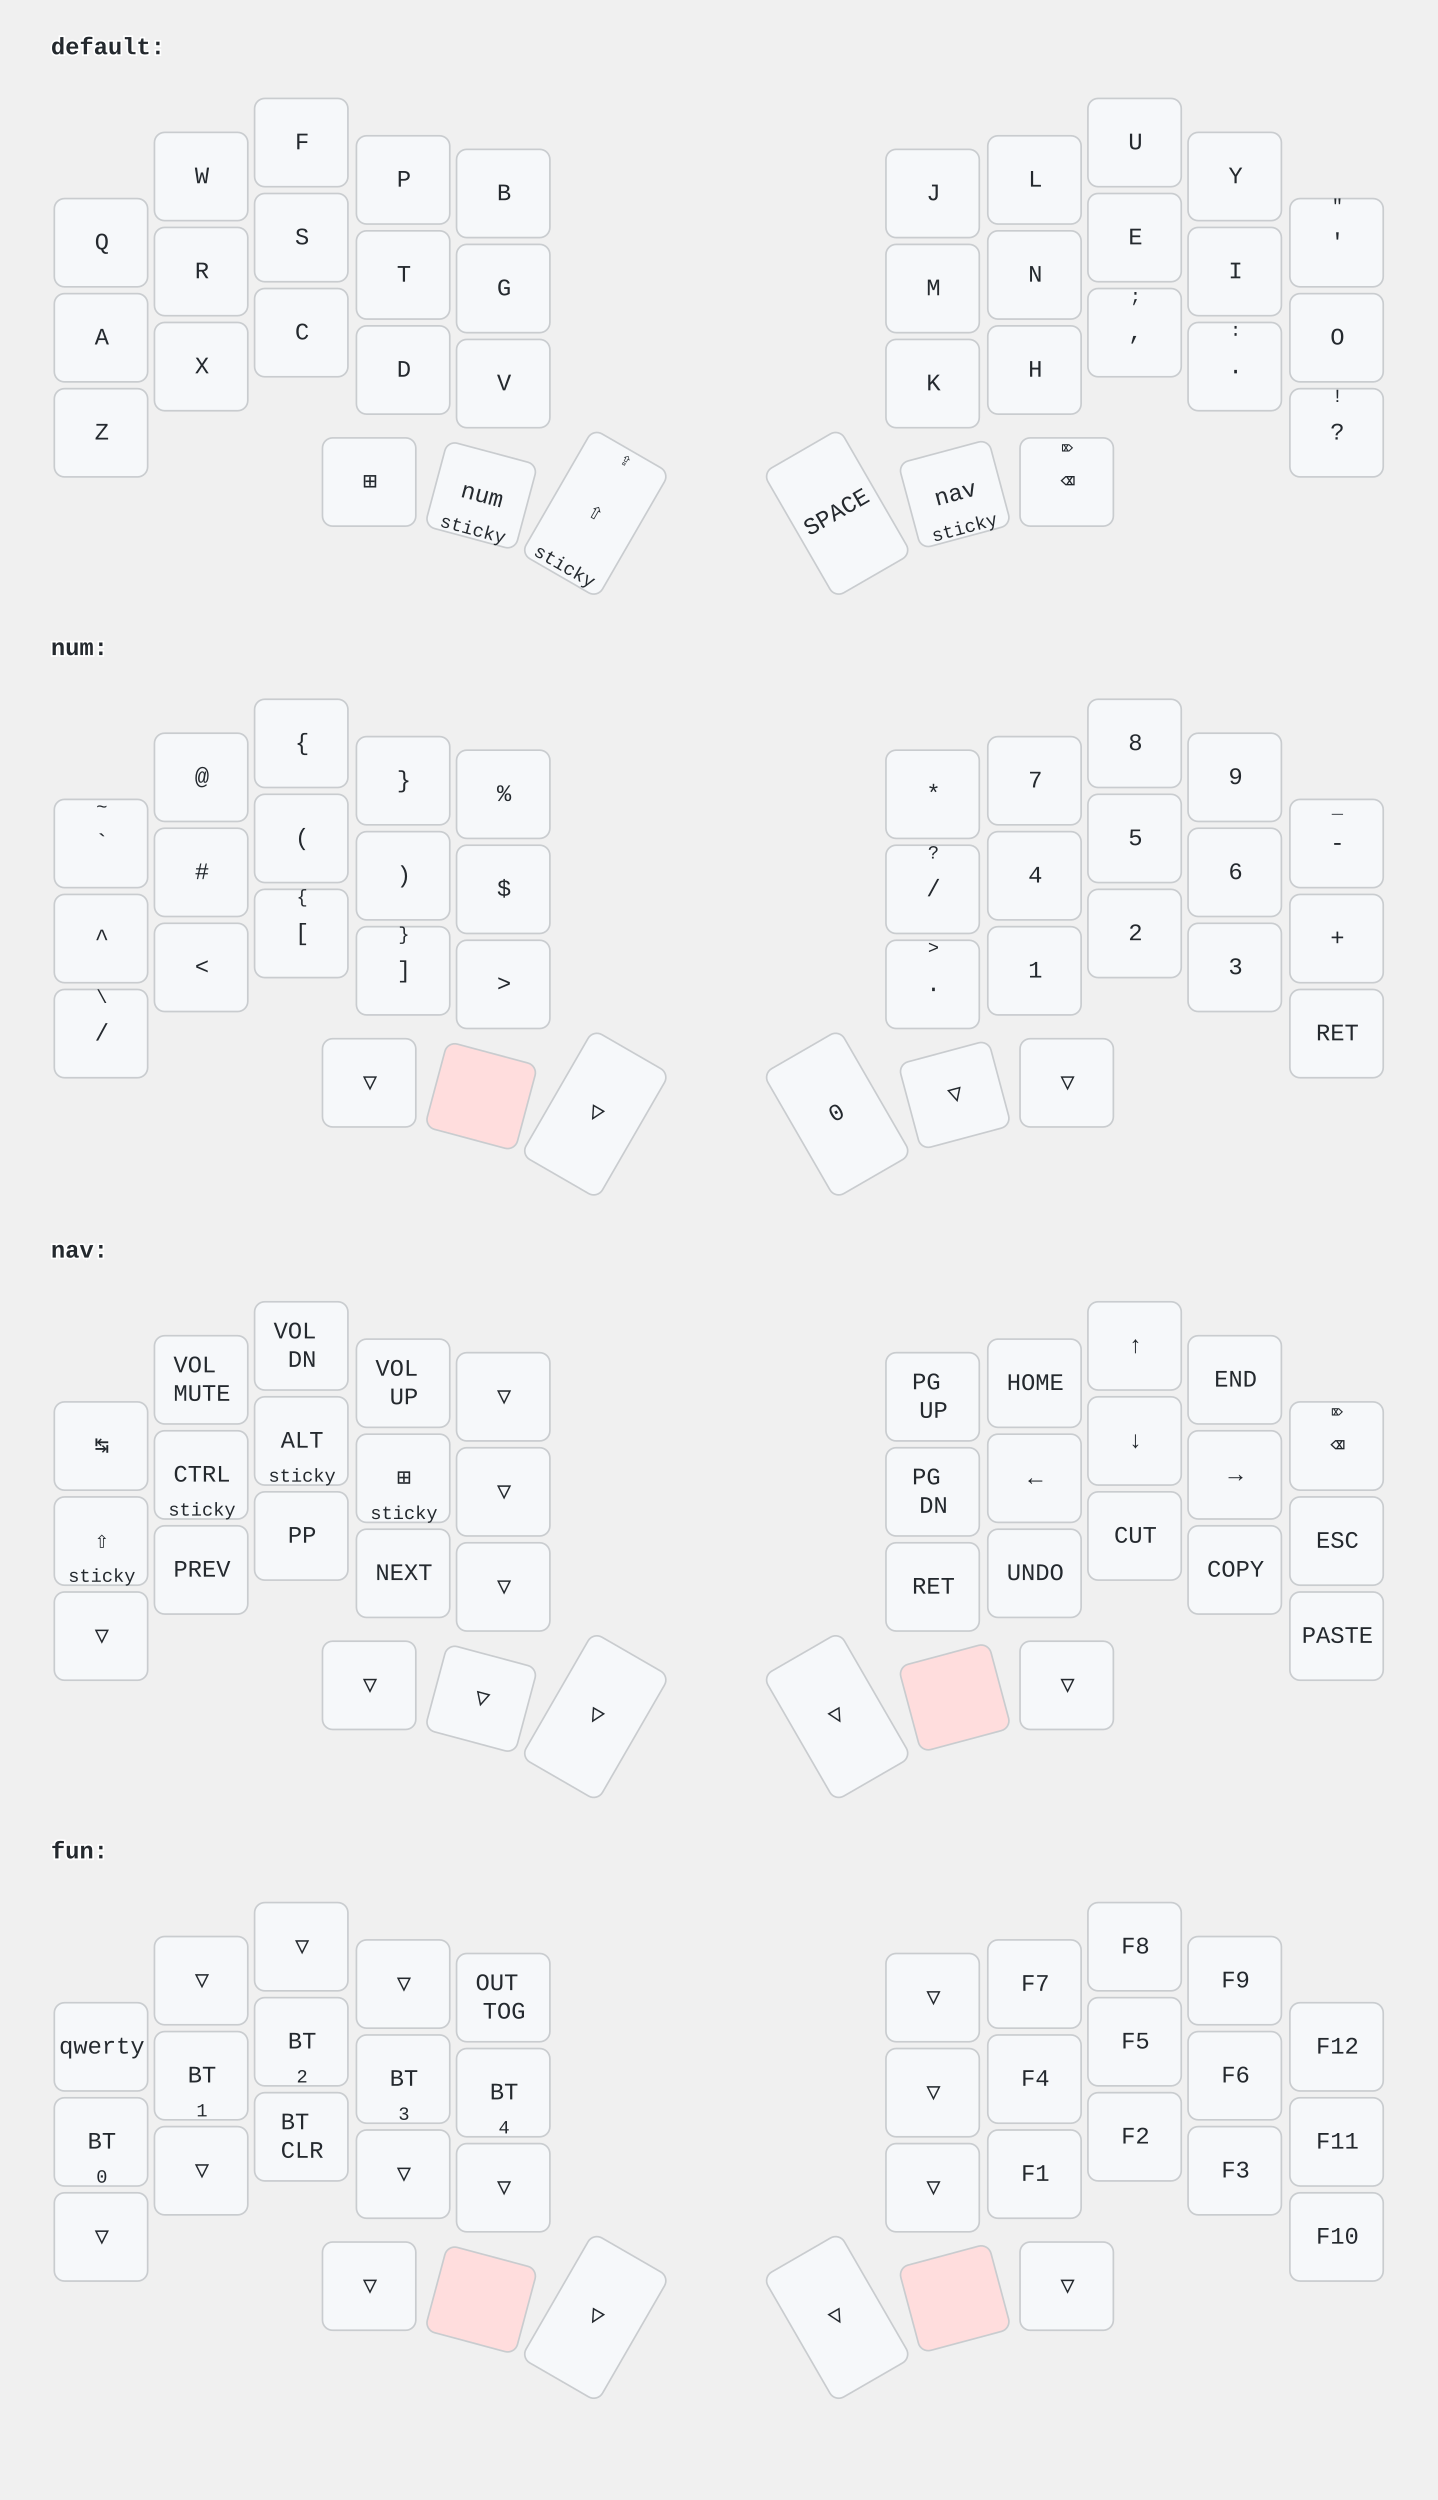
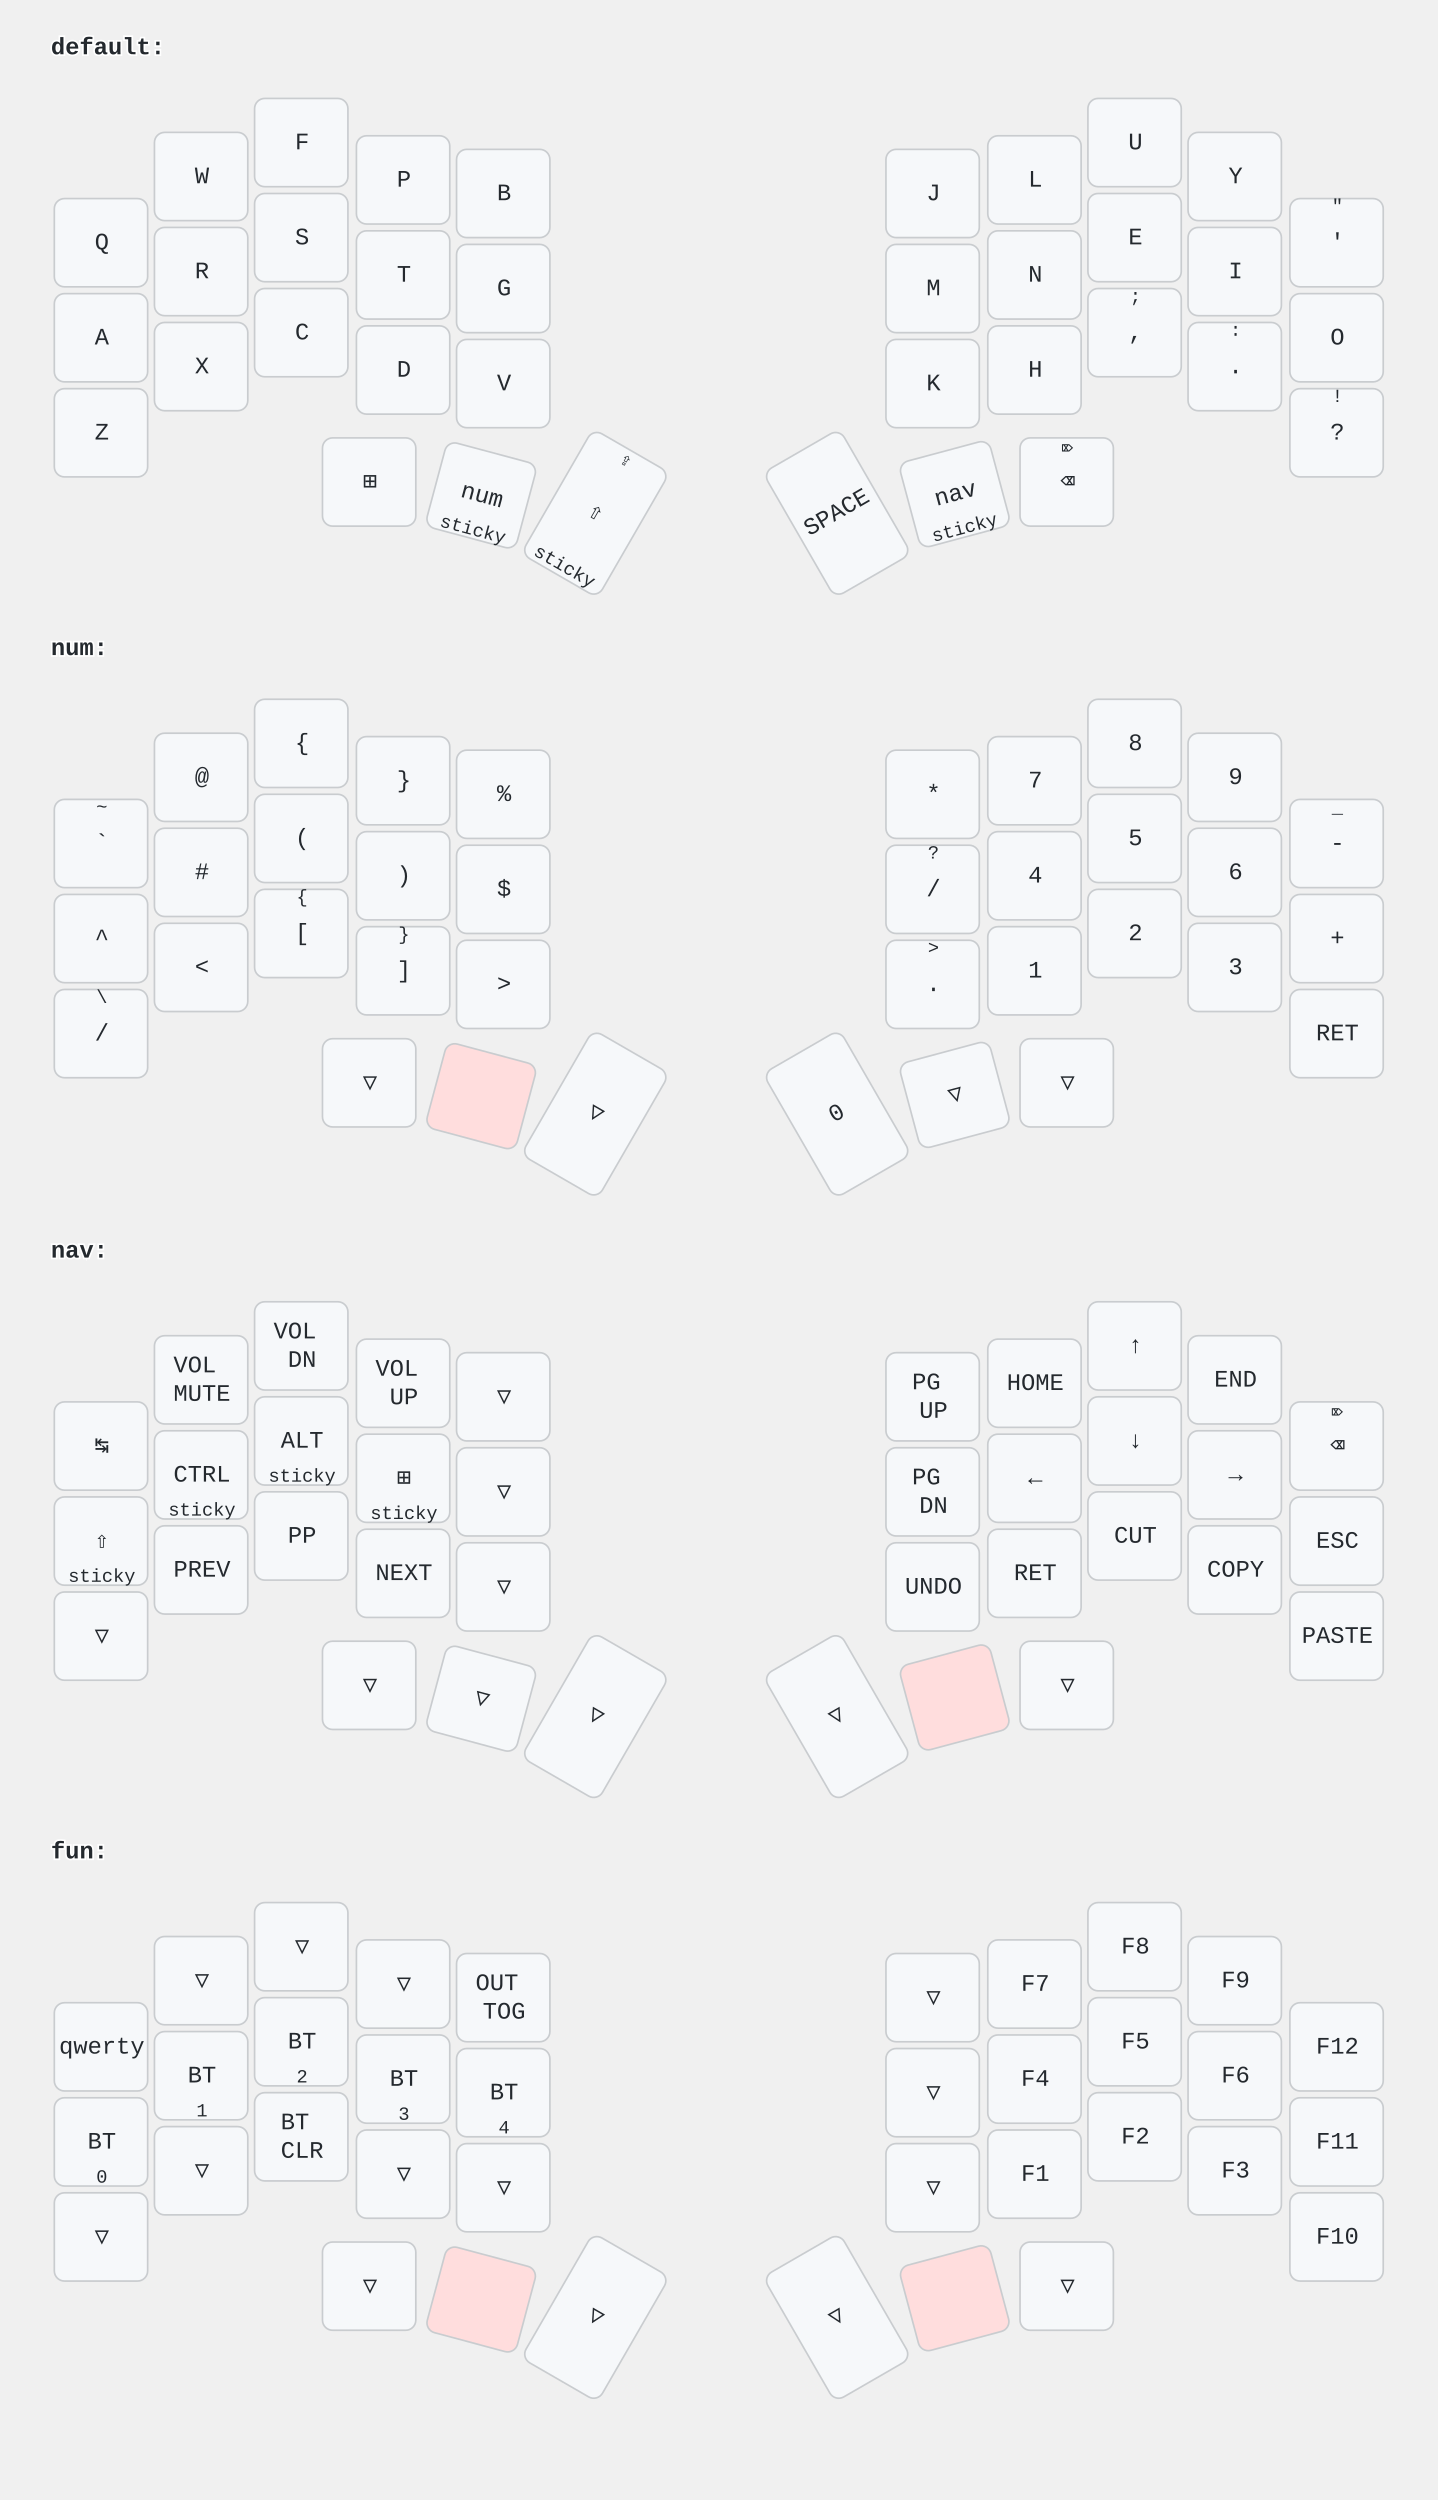
<svg xmlns="http://www.w3.org/2000/svg" width="847" height="1473" viewBox="0 0 847 1473" class="keymap">
  <style>/* font and background color specifications */
svg {
    font-family: SFMono-Regular,Consolas,Liberation Mono,Menlo,monospace;
    font-size: 14px;
    font-kerning: normal;
    text-rendering: optimizeLegibility;
    fill: #24292e;
}

/* default key styling */
rect {
    fill: #f6f8fa;
    stroke: #c9cccf;
    stroke-width: 1;
}

/* color accent for combo boxes */
rect.combo {
    fill: #cdf;
}

/* color accent for held keys */
rect.held, rect.combo.held {
    fill: #fdd;
}

/* color accent for ghost (optional) keys */
rect.ghost, rect.combo.ghost {
    fill: #ddd;
}

text {
    text-anchor: middle;
    dominant-baseline: middle;
}

/* styling for layer labels */
text.label {
    font-weight: bold;
    text-anchor: start;
    stroke: white;
    stroke-width: 2;
    paint-order: stroke;
}

/* styling for combo tap, and key hold/shifted label text */
text.combo, text.hold, text.shifted {
    font-size: 11px;
}

text.hold {
    text-anchor: middle;
    dominant-baseline: auto;
}

text.shifted {
    text-anchor: middle;
    dominant-baseline: hanging;
}

/* styling for hold/shifted label text in combo box */
text.combo.hold, text.combo.shifted {
    font-size: 8px;
}

/* styling for combo dendrons */
path {
    stroke-width: 1;
    stroke: gray;
    fill: none;
}
</style>
  <g transform="translate(30, 0)" class="layer-default">
    <text x="0" y="28" class="label">default:</text>
    <g transform="translate(0, 56)">
      <g transform="translate(30, 87)" class="key keypos-0">
        <rect rx="6" ry="6" x="-28" y="-26" width="55" height="52" class="key" />
        <text x="0" y="0" class="key tap">Q</text>
      </g>
      <g transform="translate(89, 48)" class="key keypos-1">
        <rect rx="6" ry="6" x="-28" y="-26" width="55" height="52" class="key" />
        <text x="0" y="0" class="key tap">W</text>
      </g>
      <g transform="translate(148, 28)" class="key keypos-2">
        <rect rx="6" ry="6" x="-28" y="-26" width="55" height="52" class="key" />
        <text x="0" y="0" class="key tap">F</text>
      </g>
      <g transform="translate(208, 50)" class="key keypos-3">
        <rect rx="6" ry="6" x="-28" y="-26" width="55" height="52" class="key" />
        <text x="0" y="0" class="key tap">P</text>
      </g>
      <g transform="translate(267, 58)" class="key keypos-4">
        <rect rx="6" ry="6" x="-28" y="-26" width="55" height="52" class="key" />
        <text x="0" y="0" class="key tap">B</text>
      </g>
      <g transform="translate(520, 58)" class="key keypos-5">
        <rect rx="6" ry="6" x="-28" y="-26" width="55" height="52" class="key" />
        <text x="0" y="0" class="key tap">J</text>
      </g>
      <g transform="translate(580, 50)" class="key keypos-6">
        <rect rx="6" ry="6" x="-28" y="-26" width="55" height="52" class="key" />
        <text x="0" y="0" class="key tap">L</text>
      </g>
      <g transform="translate(639, 28)" class="key keypos-7">
        <rect rx="6" ry="6" x="-28" y="-26" width="55" height="52" class="key" />
        <text x="0" y="0" class="key tap">U</text>
      </g>
      <g transform="translate(698, 48)" class="key keypos-8">
        <rect rx="6" ry="6" x="-28" y="-26" width="55" height="52" class="key" />
        <text x="0" y="0" class="key tap">Y</text>
      </g>
      <g transform="translate(758, 87)" class="key keypos-9">
        <rect rx="6" ry="6" x="-28" y="-26" width="55" height="52" class="key" />
        <text x="0" y="0" class="key tap">'</text>
        <text x="0" y="-24" class="key shifted">"</text>
      </g>
      <g transform="translate(30, 143)" class="key keypos-10">
        <rect rx="6" ry="6" x="-28" y="-26" width="55" height="52" class="key" />
        <text x="0" y="0" class="key tap">A</text>
      </g>
      <g transform="translate(89, 104)" class="key keypos-11">
        <rect rx="6" ry="6" x="-28" y="-26" width="55" height="52" class="key" />
        <text x="0" y="0" class="key tap">R</text>
      </g>
      <g transform="translate(148, 84)" class="key keypos-12">
        <rect rx="6" ry="6" x="-28" y="-26" width="55" height="52" class="key" />
        <text x="0" y="0" class="key tap">S</text>
      </g>
      <g transform="translate(208, 106)" class="key keypos-13">
        <rect rx="6" ry="6" x="-28" y="-26" width="55" height="52" class="key" />
        <text x="0" y="0" class="key tap">T</text>
      </g>
      <g transform="translate(267, 114)" class="key keypos-14">
        <rect rx="6" ry="6" x="-28" y="-26" width="55" height="52" class="key" />
        <text x="0" y="0" class="key tap">G</text>
      </g>
      <g transform="translate(520, 114)" class="key keypos-15">
        <rect rx="6" ry="6" x="-28" y="-26" width="55" height="52" class="key" />
        <text x="0" y="0" class="key tap">M</text>
      </g>
      <g transform="translate(580, 106)" class="key keypos-16">
        <rect rx="6" ry="6" x="-28" y="-26" width="55" height="52" class="key" />
        <text x="0" y="0" class="key tap">N</text>
      </g>
      <g transform="translate(639, 84)" class="key keypos-17">
        <rect rx="6" ry="6" x="-28" y="-26" width="55" height="52" class="key" />
        <text x="0" y="0" class="key tap">E</text>
      </g>
      <g transform="translate(698, 104)" class="key keypos-18">
        <rect rx="6" ry="6" x="-28" y="-26" width="55" height="52" class="key" />
        <text x="0" y="0" class="key tap">I</text>
      </g>
      <g transform="translate(758, 143)" class="key keypos-19">
        <rect rx="6" ry="6" x="-28" y="-26" width="55" height="52" class="key" />
        <text x="0" y="0" class="key tap">O</text>
      </g>
      <g transform="translate(30, 199)" class="key keypos-20">
        <rect rx="6" ry="6" x="-28" y="-26" width="55" height="52" class="key" />
        <text x="0" y="0" class="key tap">Z</text>
      </g>
      <g transform="translate(89, 160)" class="key keypos-21">
        <rect rx="6" ry="6" x="-28" y="-26" width="55" height="52" class="key" />
        <text x="0" y="0" class="key tap">X</text>
      </g>
      <g transform="translate(148, 140)" class="key keypos-22">
        <rect rx="6" ry="6" x="-28" y="-26" width="55" height="52" class="key" />
        <text x="0" y="0" class="key tap">C</text>
      </g>
      <g transform="translate(208, 162)" class="key keypos-23">
        <rect rx="6" ry="6" x="-28" y="-26" width="55" height="52" class="key" />
        <text x="0" y="0" class="key tap">D</text>
      </g>
      <g transform="translate(267, 170)" class="key keypos-24">
        <rect rx="6" ry="6" x="-28" y="-26" width="55" height="52" class="key" />
        <text x="0" y="0" class="key tap">V</text>
      </g>
      <g transform="translate(520, 170)" class="key keypos-25">
        <rect rx="6" ry="6" x="-28" y="-26" width="55" height="52" class="key" />
        <text x="0" y="0" class="key tap">K</text>
      </g>
      <g transform="translate(580, 162)" class="key keypos-26">
        <rect rx="6" ry="6" x="-28" y="-26" width="55" height="52" class="key" />
        <text x="0" y="0" class="key tap">H</text>
      </g>
      <g transform="translate(639, 140)" class="key keypos-27">
        <rect rx="6" ry="6" x="-28" y="-26" width="55" height="52" class="key" />
        <text x="0" y="0" class="key tap">,</text>
        <text x="0" y="-24" class="key shifted">;</text>
      </g>
      <g transform="translate(698, 160)" class="key keypos-28">
        <rect rx="6" ry="6" x="-28" y="-26" width="55" height="52" class="key" />
        <text x="0" y="0" class="key tap">.</text>
        <text x="0" y="-24" class="key shifted">:</text>
      </g>
      <g transform="translate(758, 199)" class="key keypos-29">
        <rect rx="6" ry="6" x="-28" y="-26" width="55" height="52" class="key" />
        <text x="0" y="0" class="key tap">?</text>
        <text x="0" y="-24" class="key shifted">!</text>
      </g>
      <g transform="translate(188, 228)" class="key keypos-30">
        <rect rx="6" ry="6" x="-28" y="-26" width="55" height="52" class="key" />
        <text x="0" y="0" class="key tap">⊞</text>
      </g>
      <g transform="translate(254, 236) rotate(15.0)" class="key keypos-31">
        <rect rx="6" ry="6" x="-28" y="-26" width="55" height="52" class="key" />
        <text x="0" y="0" class="key tap">num</text>
        <text x="0" y="24" class="key hold">sticky</text>
      </g>
      <g transform="translate(321, 246) rotate(30.0)" class="key keypos-32">
        <rect rx="6" ry="6" x="-26" y="-42" width="52" height="85" class="key" />
        <text x="0" y="0" class="key tap">⇧</text>
        <text x="0" y="40" class="key hold">sticky</text>
        <text x="0" y="-40" class="key shifted">⇪</text>
      </g>
      <g transform="translate(463, 246) rotate(-30.0)" class="key keypos-33">
        <rect rx="6" ry="6" x="-26" y="-42" width="52" height="85" class="key" />
        <text x="0" y="0" class="key tap">SPACE</text>
      </g>
      <g transform="translate(533, 235) rotate(-15.0)" class="key keypos-34">
        <rect rx="6" ry="6" x="-28" y="-26" width="55" height="52" class="key" />
        <text x="0" y="0" class="key tap">nav</text>
        <text x="0" y="24" class="key hold">sticky</text>
      </g>
      <g transform="translate(599, 228)" class="key keypos-35">
        <rect rx="6" ry="6" x="-28" y="-26" width="55" height="52" class="key" />
        <text x="0" y="0" class="key tap">⌫</text>
        <text x="0" y="-24" class="key shifted">⌦</text>
      </g>
    </g>
  </g>
  <g transform="translate(30, 354)" class="layer-num">
    <text x="0" y="28" class="label">num:</text>
    <g transform="translate(0, 56)">
      <g transform="translate(30, 87)" class="key keypos-0">
        <rect rx="6" ry="6" x="-28" y="-26" width="55" height="52" class="key" />
        <text x="0" y="0" class="key tap">`</text>
        <text x="0" y="-24" class="key shifted">~</text>
      </g>
      <g transform="translate(89, 48)" class="key keypos-1">
        <rect rx="6" ry="6" x="-28" y="-26" width="55" height="52" class="key" />
        <text x="0" y="0" class="key tap">@</text>
      </g>
      <g transform="translate(148, 28)" class="key keypos-2">
        <rect rx="6" ry="6" x="-28" y="-26" width="55" height="52" class="key" />
        <text x="0" y="0" class="key tap">{</text>
      </g>
      <g transform="translate(208, 50)" class="key keypos-3">
        <rect rx="6" ry="6" x="-28" y="-26" width="55" height="52" class="key" />
        <text x="0" y="0" class="key tap">}</text>
      </g>
      <g transform="translate(267, 58)" class="key keypos-4">
        <rect rx="6" ry="6" x="-28" y="-26" width="55" height="52" class="key" />
        <text x="0" y="0" class="key tap">%</text>
      </g>
      <g transform="translate(520, 58)" class="key keypos-5">
        <rect rx="6" ry="6" x="-28" y="-26" width="55" height="52" class="key" />
        <text x="0" y="0" class="key tap">*</text>
      </g>
      <g transform="translate(580, 50)" class="key keypos-6">
        <rect rx="6" ry="6" x="-28" y="-26" width="55" height="52" class="key" />
        <text x="0" y="0" class="key tap">7</text>
      </g>
      <g transform="translate(639, 28)" class="key keypos-7">
        <rect rx="6" ry="6" x="-28" y="-26" width="55" height="52" class="key" />
        <text x="0" y="0" class="key tap">8</text>
      </g>
      <g transform="translate(698, 48)" class="key keypos-8">
        <rect rx="6" ry="6" x="-28" y="-26" width="55" height="52" class="key" />
        <text x="0" y="0" class="key tap">9</text>
      </g>
      <g transform="translate(758, 87)" class="key keypos-9">
        <rect rx="6" ry="6" x="-28" y="-26" width="55" height="52" class="key" />
        <text x="0" y="0" class="key tap">-</text>
        <text x="0" y="-24" class="key shifted">_</text>
      </g>
      <g transform="translate(30, 143)" class="key keypos-10">
        <rect rx="6" ry="6" x="-28" y="-26" width="55" height="52" class="key" />
        <text x="0" y="0" class="key tap">^</text>
      </g>
      <g transform="translate(89, 104)" class="key keypos-11">
        <rect rx="6" ry="6" x="-28" y="-26" width="55" height="52" class="key" />
        <text x="0" y="0" class="key tap">#</text>
      </g>
      <g transform="translate(148, 84)" class="key keypos-12">
        <rect rx="6" ry="6" x="-28" y="-26" width="55" height="52" class="key" />
        <text x="0" y="0" class="key tap">(</text>
      </g>
      <g transform="translate(208, 106)" class="key keypos-13">
        <rect rx="6" ry="6" x="-28" y="-26" width="55" height="52" class="key" />
        <text x="0" y="0" class="key tap">)</text>
      </g>
      <g transform="translate(267, 114)" class="key keypos-14">
        <rect rx="6" ry="6" x="-28" y="-26" width="55" height="52" class="key" />
        <text x="0" y="0" class="key tap">$</text>
      </g>
      <g transform="translate(520, 114)" class="key keypos-15">
        <rect rx="6" ry="6" x="-28" y="-26" width="55" height="52" class="key" />
        <text x="0" y="0" class="key tap">/</text>
        <text x="0" y="-24" class="key shifted">?</text>
      </g>
      <g transform="translate(580, 106)" class="key keypos-16">
        <rect rx="6" ry="6" x="-28" y="-26" width="55" height="52" class="key" />
        <text x="0" y="0" class="key tap">4</text>
      </g>
      <g transform="translate(639, 84)" class="key keypos-17">
        <rect rx="6" ry="6" x="-28" y="-26" width="55" height="52" class="key" />
        <text x="0" y="0" class="key tap">5</text>
      </g>
      <g transform="translate(698, 104)" class="key keypos-18">
        <rect rx="6" ry="6" x="-28" y="-26" width="55" height="52" class="key" />
        <text x="0" y="0" class="key tap">6</text>
      </g>
      <g transform="translate(758, 143)" class="key keypos-19">
        <rect rx="6" ry="6" x="-28" y="-26" width="55" height="52" class="key" />
        <text x="0" y="0" class="key tap">+</text>
      </g>
      <g transform="translate(30, 199)" class="key keypos-20">
        <rect rx="6" ry="6" x="-28" y="-26" width="55" height="52" class="key" />
        <text x="0" y="0" class="key tap">/</text>
        <text x="0" y="-24" class="key shifted">\</text>
      </g>
      <g transform="translate(89, 160)" class="key keypos-21">
        <rect rx="6" ry="6" x="-28" y="-26" width="55" height="52" class="key" />
        <text x="0" y="0" class="key tap">&lt;</text>
      </g>
      <g transform="translate(148, 140)" class="key keypos-22">
        <rect rx="6" ry="6" x="-28" y="-26" width="55" height="52" class="key" />
        <text x="0" y="0" class="key tap">[</text>
        <text x="0" y="-24" class="key shifted">{</text>
      </g>
      <g transform="translate(208, 162)" class="key keypos-23">
        <rect rx="6" ry="6" x="-28" y="-26" width="55" height="52" class="key" />
        <text x="0" y="0" class="key tap">]</text>
        <text x="0" y="-24" class="key shifted">}</text>
      </g>
      <g transform="translate(267, 170)" class="key keypos-24">
        <rect rx="6" ry="6" x="-28" y="-26" width="55" height="52" class="key" />
        <text x="0" y="0" class="key tap">&gt;</text>
      </g>
      <g transform="translate(520, 170)" class="key keypos-25">
        <rect rx="6" ry="6" x="-28" y="-26" width="55" height="52" class="key" />
        <text x="0" y="0" class="key tap">.</text>
        <text x="0" y="-24" class="key shifted">&gt;</text>
      </g>
      <g transform="translate(580, 162)" class="key keypos-26">
        <rect rx="6" ry="6" x="-28" y="-26" width="55" height="52" class="key" />
        <text x="0" y="0" class="key tap">1</text>
      </g>
      <g transform="translate(639, 140)" class="key keypos-27">
        <rect rx="6" ry="6" x="-28" y="-26" width="55" height="52" class="key" />
        <text x="0" y="0" class="key tap">2</text>
      </g>
      <g transform="translate(698, 160)" class="key keypos-28">
        <rect rx="6" ry="6" x="-28" y="-26" width="55" height="52" class="key" />
        <text x="0" y="0" class="key tap">3</text>
      </g>
      <g transform="translate(758, 199)" class="key keypos-29">
        <rect rx="6" ry="6" x="-28" y="-26" width="55" height="52" class="key" />
        <text x="0" y="0" class="key tap">RET</text>
      </g>
      <g transform="translate(188, 228)" class="key trans keypos-30">
        <rect rx="6" ry="6" x="-28" y="-26" width="55" height="52" class="key trans" />
        <text x="0" y="0" class="key trans tap">▽</text>
      </g>
      <g transform="translate(254, 236) rotate(15.0)" class="key held keypos-31">
        <rect rx="6" ry="6" x="-28" y="-26" width="55" height="52" class="key held" />
      </g>
      <g transform="translate(321, 246) rotate(30.0)" class="key trans keypos-32">
        <rect rx="6" ry="6" x="-26" y="-42" width="52" height="85" class="key trans" />
        <text x="0" y="0" class="key trans tap">▽</text>
      </g>
      <g transform="translate(463, 246) rotate(-30.0)" class="key keypos-33">
        <rect rx="6" ry="6" x="-26" y="-42" width="52" height="85" class="key" />
        <text x="0" y="0" class="key tap">0</text>
      </g>
      <g transform="translate(533, 235) rotate(-15.0)" class="key trans keypos-34">
        <rect rx="6" ry="6" x="-28" y="-26" width="55" height="52" class="key trans" />
        <text x="0" y="0" class="key trans tap">▽</text>
      </g>
      <g transform="translate(599, 228)" class="key trans keypos-35">
        <rect rx="6" ry="6" x="-28" y="-26" width="55" height="52" class="key trans" />
        <text x="0" y="0" class="key trans tap">▽</text>
      </g>
    </g>
  </g>
  <g transform="translate(30, 709)" class="layer-nav">
    <text x="0" y="28" class="label">nav:</text>
    <g transform="translate(0, 56)">
      <g transform="translate(30, 87)" class="key keypos-0">
        <rect rx="6" ry="6" x="-28" y="-26" width="55" height="52" class="key" />
        <text x="0" y="0" class="key tap">↹</text>
      </g>
      <g transform="translate(89, 48)" class="key keypos-1">
        <rect rx="6" ry="6" x="-28" y="-26" width="55" height="52" class="key" />
        <text x="0" y="0" class="key tap">
          <tspan x="0" dy="-0.6em">VOL</tspan>
          <tspan x="0" dy="1.2em">MUTE</tspan>
        </text>
      </g>
      <g transform="translate(148, 28)" class="key keypos-2">
        <rect rx="6" ry="6" x="-28" y="-26" width="55" height="52" class="key" />
        <text x="0" y="0" class="key tap">
          <tspan x="0" dy="-0.6em">VOL</tspan>
          <tspan x="0" dy="1.2em">DN</tspan>
        </text>
      </g>
      <g transform="translate(208, 50)" class="key keypos-3">
        <rect rx="6" ry="6" x="-28" y="-26" width="55" height="52" class="key" />
        <text x="0" y="0" class="key tap">
          <tspan x="0" dy="-0.6em">VOL</tspan>
          <tspan x="0" dy="1.2em">UP</tspan>
        </text>
      </g>
      <g transform="translate(267, 58)" class="key trans keypos-4">
        <rect rx="6" ry="6" x="-28" y="-26" width="55" height="52" class="key trans" />
        <text x="0" y="0" class="key trans tap">▽</text>
      </g>
      <g transform="translate(520, 58)" class="key keypos-5">
        <rect rx="6" ry="6" x="-28" y="-26" width="55" height="52" class="key" />
        <text x="0" y="0" class="key tap">
          <tspan x="0" dy="-0.6em">PG</tspan>
          <tspan x="0" dy="1.2em">UP</tspan>
        </text>
      </g>
      <g transform="translate(580, 50)" class="key keypos-6">
        <rect rx="6" ry="6" x="-28" y="-26" width="55" height="52" class="key" />
        <text x="0" y="0" class="key tap">HOME</text>
      </g>
      <g transform="translate(639, 28)" class="key keypos-7">
        <rect rx="6" ry="6" x="-28" y="-26" width="55" height="52" class="key" />
        <text x="0" y="0" class="key tap">↑</text>
      </g>
      <g transform="translate(698, 48)" class="key keypos-8">
        <rect rx="6" ry="6" x="-28" y="-26" width="55" height="52" class="key" />
        <text x="0" y="0" class="key tap">END</text>
      </g>
      <g transform="translate(758, 87)" class="key keypos-9">
        <rect rx="6" ry="6" x="-28" y="-26" width="55" height="52" class="key" />
        <text x="0" y="0" class="key tap">⌫</text>
        <text x="0" y="-24" class="key shifted">⌦</text>
      </g>
      <g transform="translate(30, 143)" class="key keypos-10">
        <rect rx="6" ry="6" x="-28" y="-26" width="55" height="52" class="key" />
        <text x="0" y="0" class="key tap">⇧</text>
        <text x="0" y="24" class="key hold">sticky</text>
      </g>
      <g transform="translate(89, 104)" class="key keypos-11">
        <rect rx="6" ry="6" x="-28" y="-26" width="55" height="52" class="key" />
        <text x="0" y="0" class="key tap">CTRL</text>
        <text x="0" y="24" class="key hold">sticky</text>
      </g>
      <g transform="translate(148, 84)" class="key keypos-12">
        <rect rx="6" ry="6" x="-28" y="-26" width="55" height="52" class="key" />
        <text x="0" y="0" class="key tap">ALT</text>
        <text x="0" y="24" class="key hold">sticky</text>
      </g>
      <g transform="translate(208, 106)" class="key keypos-13">
        <rect rx="6" ry="6" x="-28" y="-26" width="55" height="52" class="key" />
        <text x="0" y="0" class="key tap">⊞</text>
        <text x="0" y="24" class="key hold">sticky</text>
      </g>
      <g transform="translate(267, 114)" class="key trans keypos-14">
        <rect rx="6" ry="6" x="-28" y="-26" width="55" height="52" class="key trans" />
        <text x="0" y="0" class="key trans tap">▽</text>
      </g>
      <g transform="translate(520, 114)" class="key keypos-15">
        <rect rx="6" ry="6" x="-28" y="-26" width="55" height="52" class="key" />
        <text x="0" y="0" class="key tap">
          <tspan x="0" dy="-0.6em">PG</tspan>
          <tspan x="0" dy="1.2em">DN</tspan>
        </text>
      </g>
      <g transform="translate(580, 106)" class="key keypos-16">
        <rect rx="6" ry="6" x="-28" y="-26" width="55" height="52" class="key" />
        <text x="0" y="0" class="key tap">←</text>
      </g>
      <g transform="translate(639, 84)" class="key keypos-17">
        <rect rx="6" ry="6" x="-28" y="-26" width="55" height="52" class="key" />
        <text x="0" y="0" class="key tap">↓</text>
      </g>
      <g transform="translate(698, 104)" class="key keypos-18">
        <rect rx="6" ry="6" x="-28" y="-26" width="55" height="52" class="key" />
        <text x="0" y="0" class="key tap">→</text>
      </g>
      <g transform="translate(758, 143)" class="key keypos-19">
        <rect rx="6" ry="6" x="-28" y="-26" width="55" height="52" class="key" />
        <text x="0" y="0" class="key tap">ESC</text>
      </g>
      <g transform="translate(30, 199)" class="key trans keypos-20">
        <rect rx="6" ry="6" x="-28" y="-26" width="55" height="52" class="key trans" />
        <text x="0" y="0" class="key trans tap">▽</text>
      </g>
      <g transform="translate(89, 160)" class="key keypos-21">
        <rect rx="6" ry="6" x="-28" y="-26" width="55" height="52" class="key" />
        <text x="0" y="0" class="key tap">PREV</text>
      </g>
      <g transform="translate(148, 140)" class="key keypos-22">
        <rect rx="6" ry="6" x="-28" y="-26" width="55" height="52" class="key" />
        <text x="0" y="0" class="key tap">PP</text>
      </g>
      <g transform="translate(208, 162)" class="key keypos-23">
        <rect rx="6" ry="6" x="-28" y="-26" width="55" height="52" class="key" />
        <text x="0" y="0" class="key tap">NEXT</text>
      </g>
      <g transform="translate(267, 170)" class="key trans keypos-24">
        <rect rx="6" ry="6" x="-28" y="-26" width="55" height="52" class="key trans" />
        <text x="0" y="0" class="key trans tap">▽</text>
      </g>
      <g transform="translate(520, 170)" class="key keypos-25">
        <rect rx="6" ry="6" x="-28" y="-26" width="55" height="52" class="key" />
+         <text x="0" y="0" class="key tap">UNDO</text>
+       </g>
+       <g transform="translate(580, 162)" class="key keypos-26">
+         <rect rx="6" ry="6" x="-28" y="-26" width="55" height="52" class="key" />
        <text x="0" y="0" class="key tap">RET</text>
-       </g>
-       <g transform="translate(580, 162)" class="key keypos-26">
-         <rect rx="6" ry="6" x="-28" y="-26" width="55" height="52" class="key" />
-         <text x="0" y="0" class="key tap">UNDO</text>
      </g>
      <g transform="translate(639, 140)" class="key keypos-27">
        <rect rx="6" ry="6" x="-28" y="-26" width="55" height="52" class="key" />
        <text x="0" y="0" class="key tap">CUT</text>
      </g>
      <g transform="translate(698, 160)" class="key keypos-28">
        <rect rx="6" ry="6" x="-28" y="-26" width="55" height="52" class="key" />
        <text x="0" y="0" class="key tap">COPY</text>
      </g>
      <g transform="translate(758, 199)" class="key keypos-29">
        <rect rx="6" ry="6" x="-28" y="-26" width="55" height="52" class="key" />
        <text x="0" y="0" class="key tap">PASTE</text>
      </g>
      <g transform="translate(188, 228)" class="key trans keypos-30">
        <rect rx="6" ry="6" x="-28" y="-26" width="55" height="52" class="key trans" />
        <text x="0" y="0" class="key trans tap">▽</text>
      </g>
      <g transform="translate(254, 236) rotate(15.0)" class="key trans keypos-31">
        <rect rx="6" ry="6" x="-28" y="-26" width="55" height="52" class="key trans" />
        <text x="0" y="0" class="key trans tap">▽</text>
      </g>
      <g transform="translate(321, 246) rotate(30.0)" class="key trans keypos-32">
        <rect rx="6" ry="6" x="-26" y="-42" width="52" height="85" class="key trans" />
        <text x="0" y="0" class="key trans tap">▽</text>
      </g>
      <g transform="translate(463, 246) rotate(-30.0)" class="key trans keypos-33">
        <rect rx="6" ry="6" x="-26" y="-42" width="52" height="85" class="key trans" />
        <text x="0" y="0" class="key trans tap">▽</text>
      </g>
      <g transform="translate(533, 235) rotate(-15.0)" class="key held keypos-34">
        <rect rx="6" ry="6" x="-28" y="-26" width="55" height="52" class="key held" />
      </g>
      <g transform="translate(599, 228)" class="key trans keypos-35">
        <rect rx="6" ry="6" x="-28" y="-26" width="55" height="52" class="key trans" />
        <text x="0" y="0" class="key trans tap">▽</text>
      </g>
    </g>
  </g>
  <g transform="translate(30, 1063)" class="layer-fun">
    <text x="0" y="28" class="label">fun:</text>
    <g transform="translate(0, 56)">
      <g transform="translate(30, 87)" class="key keypos-0">
        <rect rx="6" ry="6" x="-28" y="-26" width="55" height="52" class="key" />
        <text x="0" y="0" class="key tap">qwerty</text>
      </g>
      <g transform="translate(89, 48)" class="key trans keypos-1">
        <rect rx="6" ry="6" x="-28" y="-26" width="55" height="52" class="key trans" />
        <text x="0" y="0" class="key trans tap">▽</text>
      </g>
      <g transform="translate(148, 28)" class="key trans keypos-2">
        <rect rx="6" ry="6" x="-28" y="-26" width="55" height="52" class="key trans" />
        <text x="0" y="0" class="key trans tap">▽</text>
      </g>
      <g transform="translate(208, 50)" class="key trans keypos-3">
        <rect rx="6" ry="6" x="-28" y="-26" width="55" height="52" class="key trans" />
        <text x="0" y="0" class="key trans tap">▽</text>
      </g>
      <g transform="translate(267, 58)" class="key keypos-4">
        <rect rx="6" ry="6" x="-28" y="-26" width="55" height="52" class="key" />
        <text x="0" y="0" class="key tap">
          <tspan x="0" dy="-0.6em">OUT</tspan>
          <tspan x="0" dy="1.2em">TOG</tspan>
        </text>
      </g>
      <g transform="translate(520, 58)" class="key trans keypos-5">
        <rect rx="6" ry="6" x="-28" y="-26" width="55" height="52" class="key trans" />
        <text x="0" y="0" class="key trans tap">▽</text>
      </g>
      <g transform="translate(580, 50)" class="key keypos-6">
        <rect rx="6" ry="6" x="-28" y="-26" width="55" height="52" class="key" />
        <text x="0" y="0" class="key tap">F7</text>
      </g>
      <g transform="translate(639, 28)" class="key keypos-7">
        <rect rx="6" ry="6" x="-28" y="-26" width="55" height="52" class="key" />
        <text x="0" y="0" class="key tap">F8</text>
      </g>
      <g transform="translate(698, 48)" class="key keypos-8">
        <rect rx="6" ry="6" x="-28" y="-26" width="55" height="52" class="key" />
        <text x="0" y="0" class="key tap">F9</text>
      </g>
      <g transform="translate(758, 87)" class="key keypos-9">
        <rect rx="6" ry="6" x="-28" y="-26" width="55" height="52" class="key" />
        <text x="0" y="0" class="key tap">F12</text>
      </g>
      <g transform="translate(30, 143)" class="key keypos-10">
        <rect rx="6" ry="6" x="-28" y="-26" width="55" height="52" class="key" />
        <text x="0" y="0" class="key tap">BT</text>
        <text x="0" y="24" class="key hold">0</text>
      </g>
      <g transform="translate(89, 104)" class="key keypos-11">
        <rect rx="6" ry="6" x="-28" y="-26" width="55" height="52" class="key" />
        <text x="0" y="0" class="key tap">BT</text>
        <text x="0" y="24" class="key hold">1</text>
      </g>
      <g transform="translate(148, 84)" class="key keypos-12">
        <rect rx="6" ry="6" x="-28" y="-26" width="55" height="52" class="key" />
        <text x="0" y="0" class="key tap">BT</text>
        <text x="0" y="24" class="key hold">2</text>
      </g>
      <g transform="translate(208, 106)" class="key keypos-13">
        <rect rx="6" ry="6" x="-28" y="-26" width="55" height="52" class="key" />
        <text x="0" y="0" class="key tap">BT</text>
        <text x="0" y="24" class="key hold">3</text>
      </g>
      <g transform="translate(267, 114)" class="key keypos-14">
        <rect rx="6" ry="6" x="-28" y="-26" width="55" height="52" class="key" />
        <text x="0" y="0" class="key tap">BT</text>
        <text x="0" y="24" class="key hold">4</text>
      </g>
      <g transform="translate(520, 114)" class="key trans keypos-15">
        <rect rx="6" ry="6" x="-28" y="-26" width="55" height="52" class="key trans" />
        <text x="0" y="0" class="key trans tap">▽</text>
      </g>
      <g transform="translate(580, 106)" class="key keypos-16">
        <rect rx="6" ry="6" x="-28" y="-26" width="55" height="52" class="key" />
        <text x="0" y="0" class="key tap">F4</text>
      </g>
      <g transform="translate(639, 84)" class="key keypos-17">
        <rect rx="6" ry="6" x="-28" y="-26" width="55" height="52" class="key" />
        <text x="0" y="0" class="key tap">F5</text>
      </g>
      <g transform="translate(698, 104)" class="key keypos-18">
        <rect rx="6" ry="6" x="-28" y="-26" width="55" height="52" class="key" />
        <text x="0" y="0" class="key tap">F6</text>
      </g>
      <g transform="translate(758, 143)" class="key keypos-19">
        <rect rx="6" ry="6" x="-28" y="-26" width="55" height="52" class="key" />
        <text x="0" y="0" class="key tap">F11</text>
      </g>
      <g transform="translate(30, 199)" class="key trans keypos-20">
        <rect rx="6" ry="6" x="-28" y="-26" width="55" height="52" class="key trans" />
        <text x="0" y="0" class="key trans tap">▽</text>
      </g>
      <g transform="translate(89, 160)" class="key trans keypos-21">
        <rect rx="6" ry="6" x="-28" y="-26" width="55" height="52" class="key trans" />
        <text x="0" y="0" class="key trans tap">▽</text>
      </g>
      <g transform="translate(148, 140)" class="key keypos-22">
        <rect rx="6" ry="6" x="-28" y="-26" width="55" height="52" class="key" />
        <text x="0" y="0" class="key tap">
          <tspan x="0" dy="-0.6em">BT</tspan>
          <tspan x="0" dy="1.2em">CLR</tspan>
        </text>
      </g>
      <g transform="translate(208, 162)" class="key trans keypos-23">
        <rect rx="6" ry="6" x="-28" y="-26" width="55" height="52" class="key trans" />
        <text x="0" y="0" class="key trans tap">▽</text>
      </g>
      <g transform="translate(267, 170)" class="key trans keypos-24">
        <rect rx="6" ry="6" x="-28" y="-26" width="55" height="52" class="key trans" />
        <text x="0" y="0" class="key trans tap">▽</text>
      </g>
      <g transform="translate(520, 170)" class="key trans keypos-25">
        <rect rx="6" ry="6" x="-28" y="-26" width="55" height="52" class="key trans" />
        <text x="0" y="0" class="key trans tap">▽</text>
      </g>
      <g transform="translate(580, 162)" class="key keypos-26">
        <rect rx="6" ry="6" x="-28" y="-26" width="55" height="52" class="key" />
        <text x="0" y="0" class="key tap">F1</text>
      </g>
      <g transform="translate(639, 140)" class="key keypos-27">
        <rect rx="6" ry="6" x="-28" y="-26" width="55" height="52" class="key" />
        <text x="0" y="0" class="key tap">F2</text>
      </g>
      <g transform="translate(698, 160)" class="key keypos-28">
        <rect rx="6" ry="6" x="-28" y="-26" width="55" height="52" class="key" />
        <text x="0" y="0" class="key tap">F3</text>
      </g>
      <g transform="translate(758, 199)" class="key keypos-29">
        <rect rx="6" ry="6" x="-28" y="-26" width="55" height="52" class="key" />
        <text x="0" y="0" class="key tap">F10</text>
      </g>
      <g transform="translate(188, 228)" class="key trans keypos-30">
        <rect rx="6" ry="6" x="-28" y="-26" width="55" height="52" class="key trans" />
        <text x="0" y="0" class="key trans tap">▽</text>
      </g>
      <g transform="translate(254, 236) rotate(15.0)" class="key held keypos-31">
        <rect rx="6" ry="6" x="-28" y="-26" width="55" height="52" class="key held" />
      </g>
      <g transform="translate(321, 246) rotate(30.0)" class="key trans keypos-32">
        <rect rx="6" ry="6" x="-26" y="-42" width="52" height="85" class="key trans" />
        <text x="0" y="0" class="key trans tap">▽</text>
      </g>
      <g transform="translate(463, 246) rotate(-30.0)" class="key trans keypos-33">
        <rect rx="6" ry="6" x="-26" y="-42" width="52" height="85" class="key trans" />
        <text x="0" y="0" class="key trans tap">▽</text>
      </g>
      <g transform="translate(533, 235) rotate(-15.0)" class="key held keypos-34">
        <rect rx="6" ry="6" x="-28" y="-26" width="55" height="52" class="key held" />
      </g>
      <g transform="translate(599, 228)" class="key trans keypos-35">
        <rect rx="6" ry="6" x="-28" y="-26" width="55" height="52" class="key trans" />
        <text x="0" y="0" class="key trans tap">▽</text>
      </g>
    </g>
  </g>
</svg>
